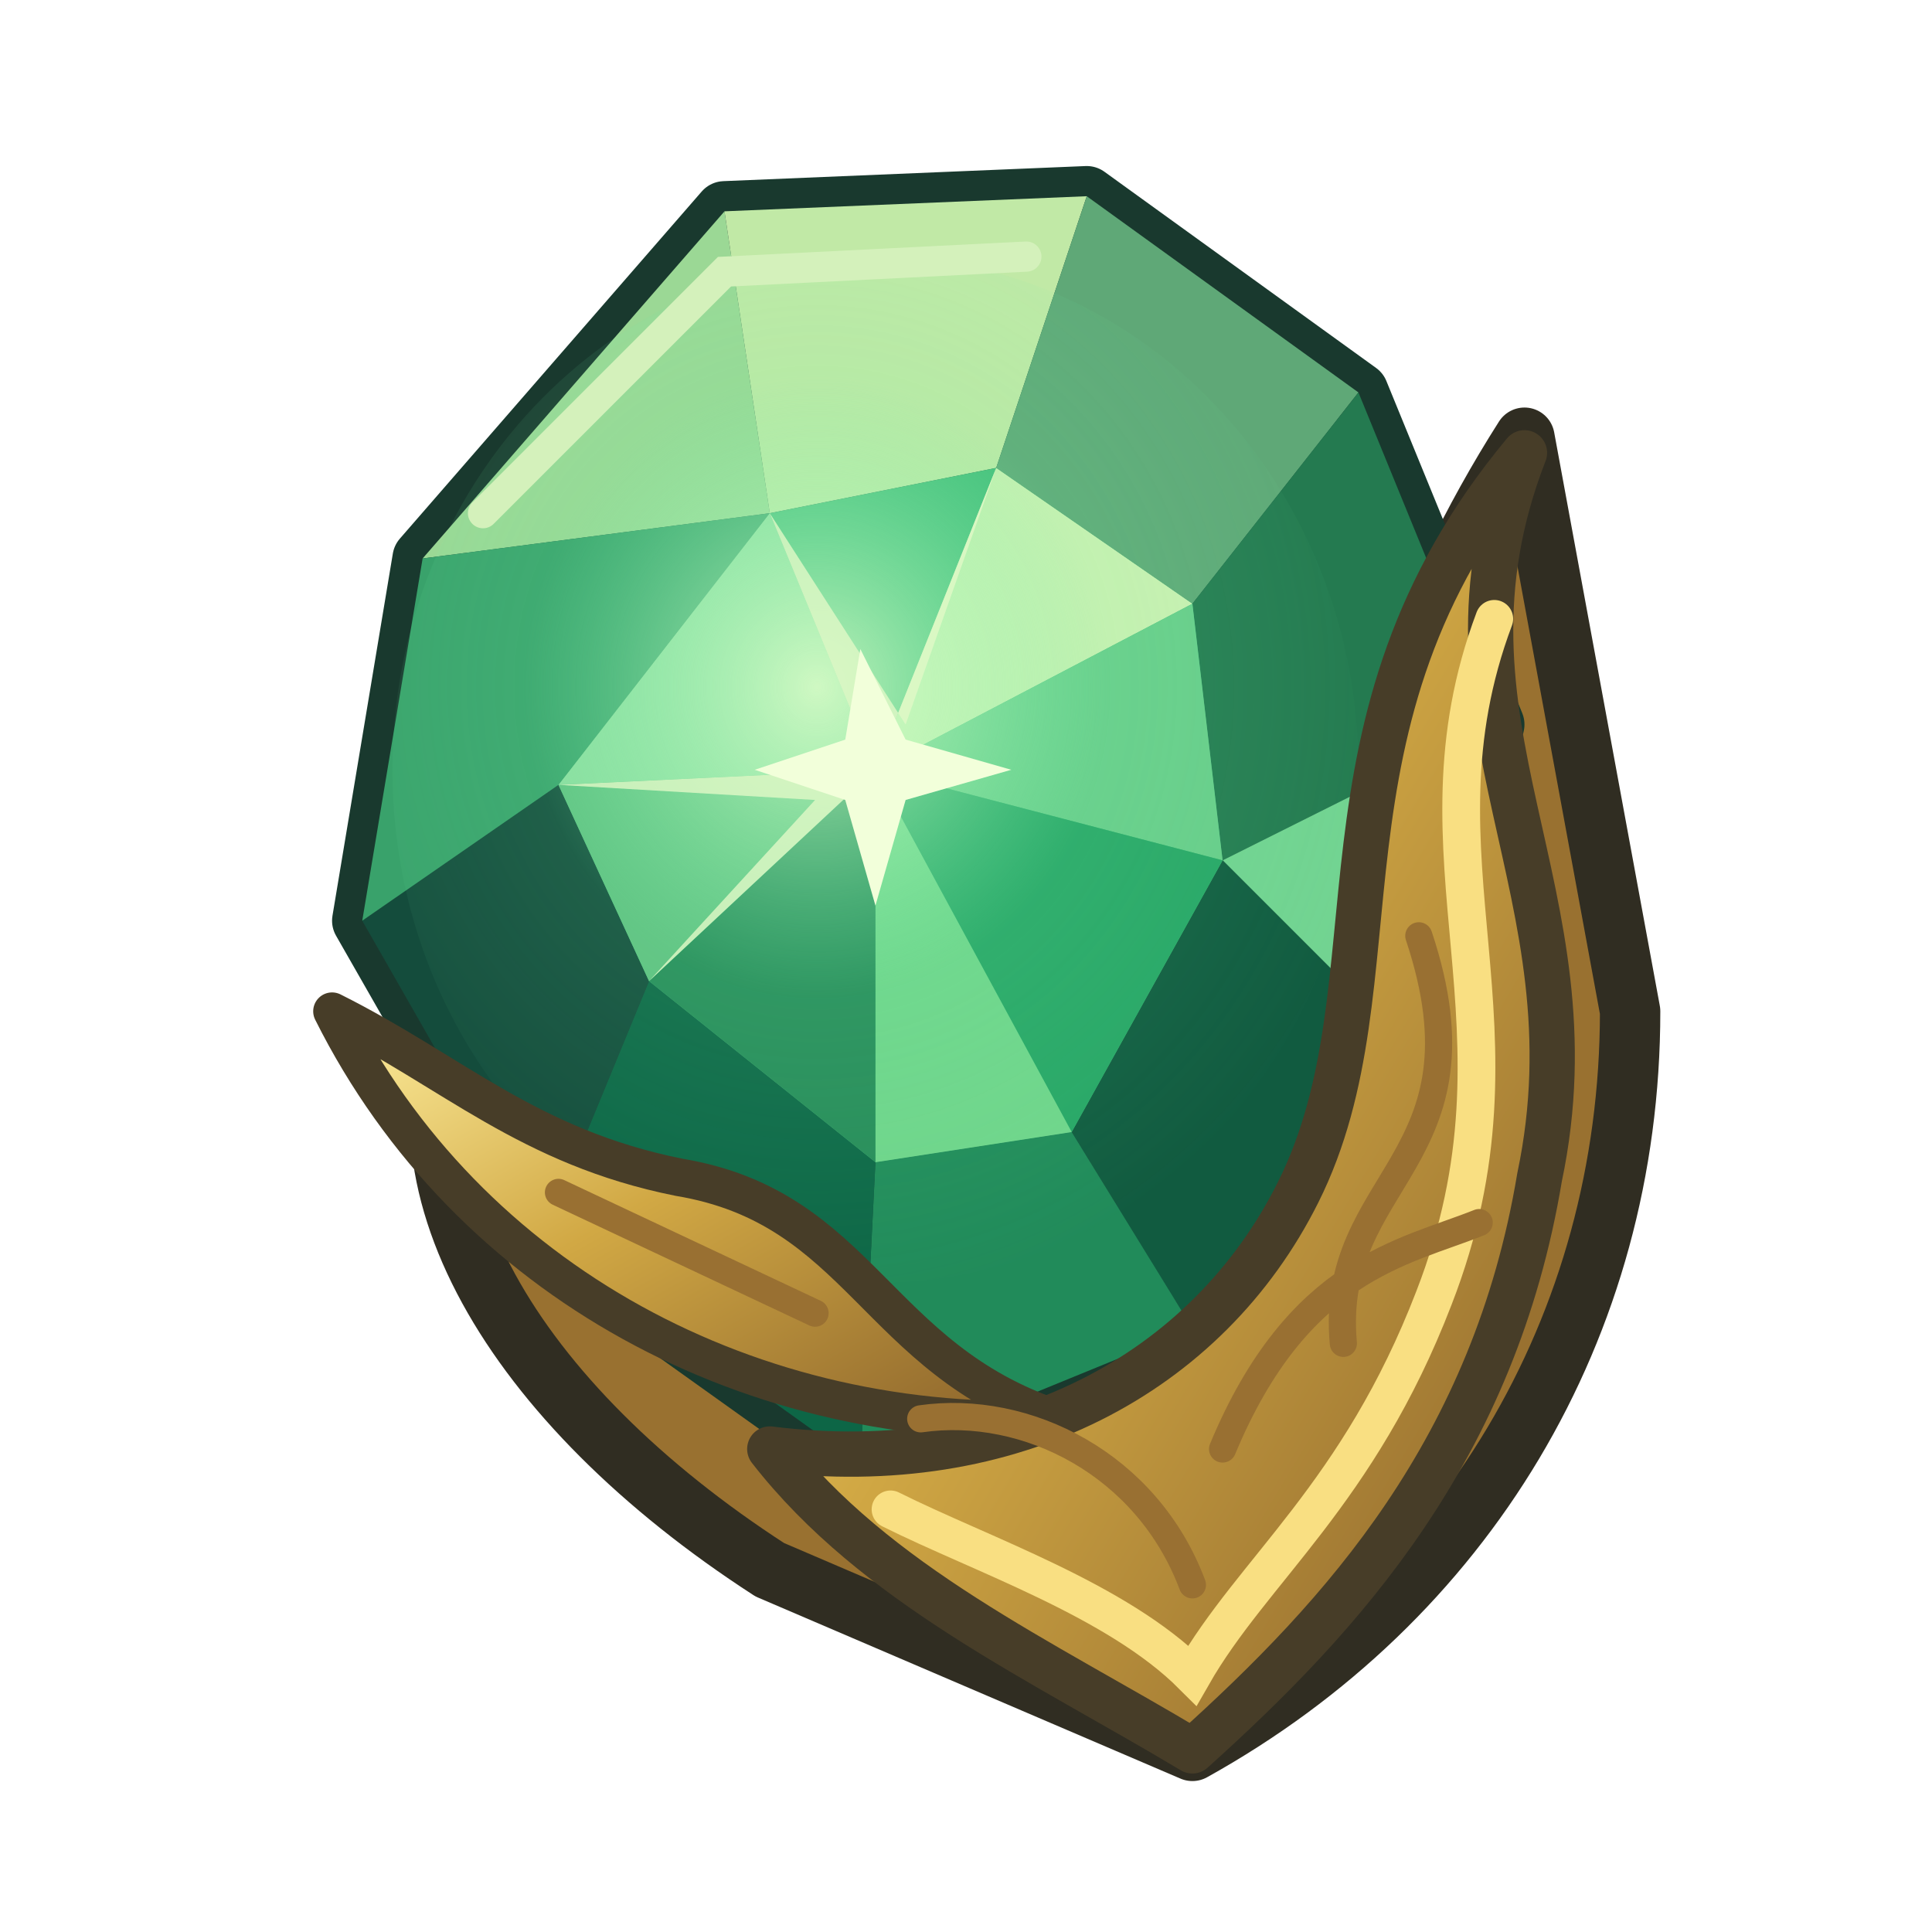
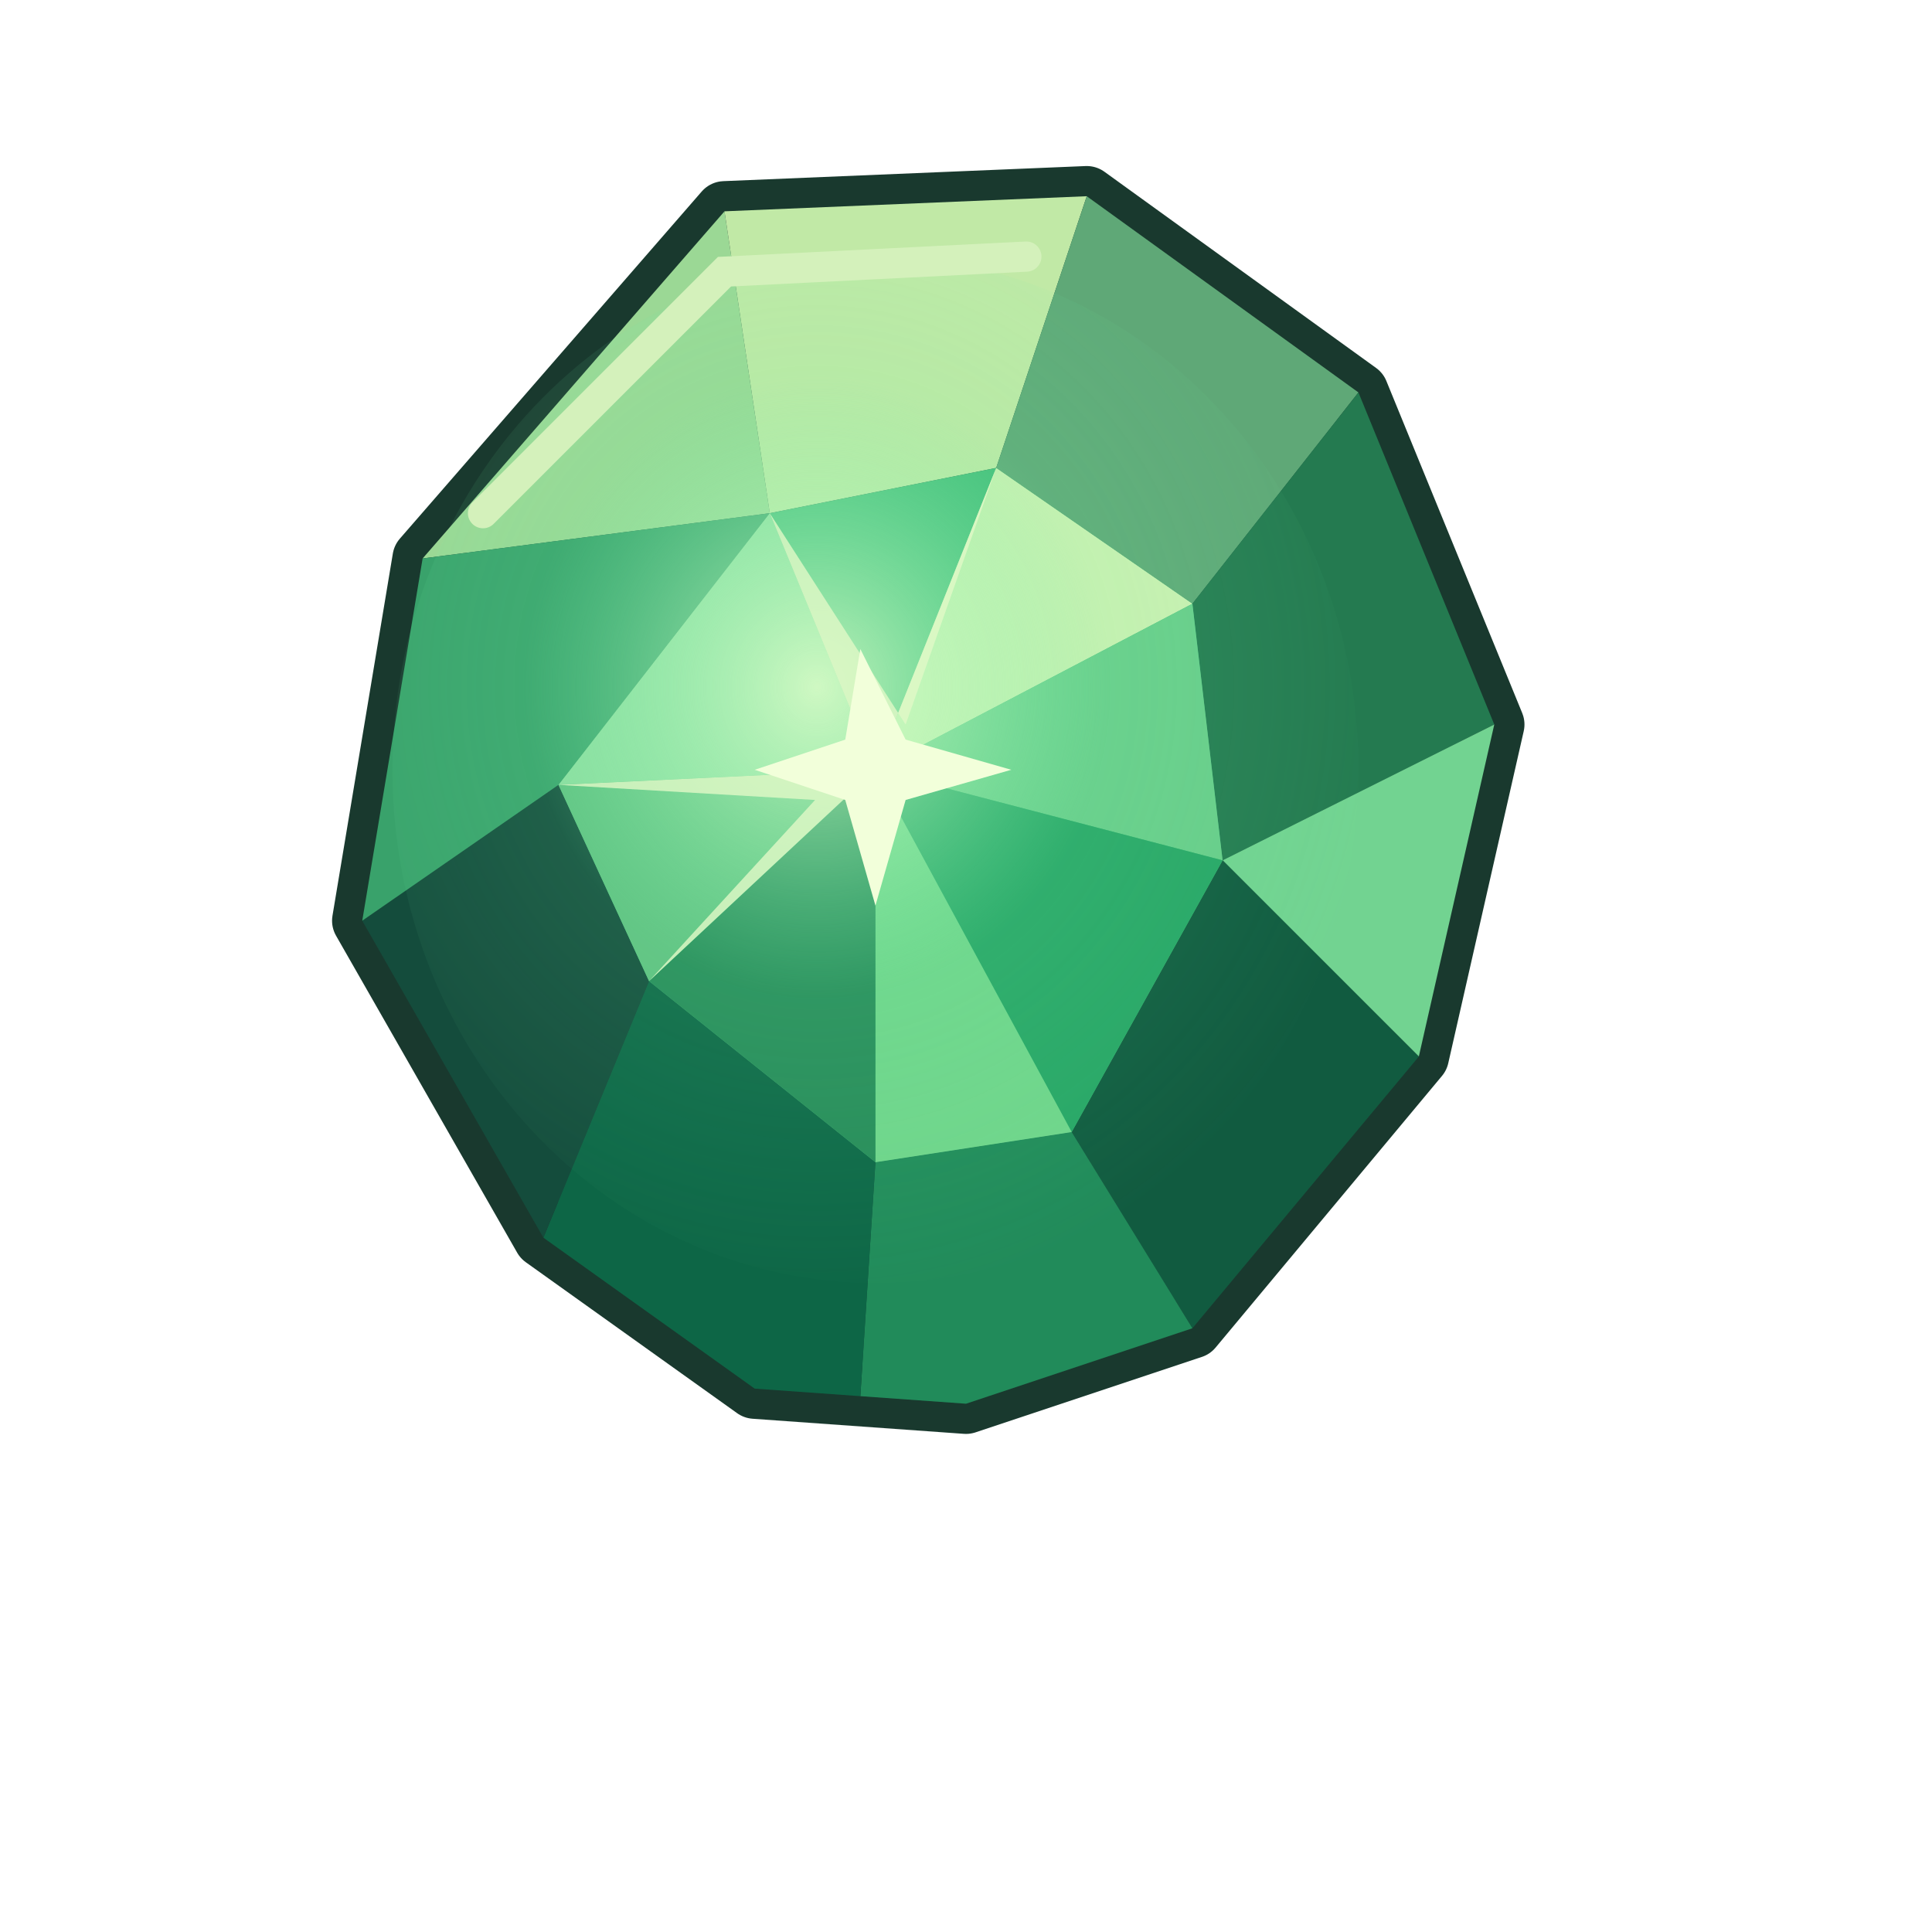
<svg xmlns="http://www.w3.org/2000/svg" width="128" height="128" viewBox="0 0 128 128">
  <defs>
-     <linearGradient id="gold" x1="0" y1="0" x2="1" y2="1">
-       <stop stop-color="#fff0a0" />
-       <stop offset=".45" stop-color="#d1a844" />
-       <stop offset="1" stop-color="#8a622b" />
-     </linearGradient>
    <radialGradient id="light" cx=".44" cy=".42" r=".6">
      <stop stop-color="#dfffcb" stop-opacity=".8" />
      <stop offset=".5" stop-color="#70efa6" stop-opacity=".12" />
      <stop offset="1" stop-color="#70efa6" stop-opacity="0" />
    </radialGradient>
  </defs>
-   <path d="M31 66C25 78 34 93 51 104L79 116C97 106 108 88 108 67L101 29C94 40 90 52 88 66Z" fill="#997130" stroke="#302d22" stroke-width="4" stroke-linejoin="round" />
-   <path d="M48 14 72 13 90 26 99 48 94 70 79 88 57 97 36 82 24 61 28 37Z" fill="#154d3b" stroke="#19392e" stroke-width="4" stroke-linejoin="round" />
+   <path d="M48 14 72 13 90 26 99 48 94 70 79 88 64 93 50 92 36 82 24 61 28 37Z" fill="#154d3b" stroke="#19392e" stroke-width="4" stroke-linejoin="round" />
  <path d="M48 14 51 34 28 37Z" fill="#9bd895" />
  <path d="m48 14 24-1-6 18-15 3Z" fill="#c1e9a6" />
  <path d="m72 13 18 13-11 14-13-9Z" fill="#5fa877" />
  <path d="m90 26 9 22-18 9-2-17Z" fill="#247a50" />
  <path d="m99 48-5 22-13-13Z" fill="#72d391" />
  <path d="m94 70-15 18-8-13 10-18Z" fill="#115b40" />
-   <path d="m79 88-22 9 1-20 13-2Z" fill="#218b5a" />
-   <path d="M57 97 36 82 43 65 58 77Z" fill="#0d6646" />
+   <path d="M79 88 64 93 57 92.5 58 77 71 75Z" fill="#218b5a" />
+   <path d="M57 92.5 50 92 36 82 43 65 58 77Z" fill="#0d6646" />
  <path d="M36 82 24 61 37 52 43 65Z" fill="#144c3c" />
  <path d="m24 61 4-24 23-3-14 18Z" fill="#39a26b" />
  <path d="m51 34 15-3 13 9 2 17-10 18-13 2-15-12-6-13Z" fill="#42bc78" />
  <path d="m51 34 7 17-21 1Z" fill="#8fdda0" />
  <path d="m66 31-8 20 21-11Z" fill="#cdf1b2" />
  <path d="m79 40-21 11 23 6Z" fill="#69cd8a" />
  <path d="m81 57-23-6 13 24Z" fill="#28a666" />
  <path d="m71 75-13-24 0 26Z" fill="#70d58b" />
  <path d="m58 77 0-26-15 14Z" fill="#278b59" />
  <path d="m43 65 15-14-21 1Z" fill="#61c181" />
  <ellipse cx="58" cy="51" rx="32" ry="34" fill="url(#light)" />
  <path d="m51 34 7 17 8-20-6 17ZM37 52l21-1-15 14 11-12Z" fill="#e1f9c7" opacity=".8" />
  <path d="m57 43 3 6 7 2-7 2-2 7-2-7-6-2 6-2Z" fill="#f2ffda" />
  <path d="m32 34 16-16 20-1" fill="none" stroke="#d4f1bb" stroke-width="2" stroke-linecap="round" />
-   <path d="M22 67C30 71 35 76 45 78 57 80 58 90 70 94 50 95 31 85 22 67Z" fill="url(#gold)" stroke="#473d28" stroke-width="2.5" stroke-linejoin="round" />
-   <path d="M101 30C94 48 106 59 102 78 99 96 89 107 79 116 69 110 58 105 51 96 67 98 80 91 86 79 93 65 86 48 101 30Z" fill="url(#gold)" stroke="#473d28" stroke-width="3" stroke-linejoin="round" />
-   <path d="M99 41C93 57 102 68 95 86 90 99 83 104 79 111 74 106 65 103 59 100" fill="none" stroke="#f9df82" stroke-width="2.5" stroke-linecap="round" />
-   <path d="M94 62C99 77 88 78 89 89M81 96c5-12 12-13 17-15M79 105c-3-8-11-12-18-11M37 79l17 8" fill="none" stroke="#997032" stroke-width="1.8" stroke-linecap="round" />
</svg>
